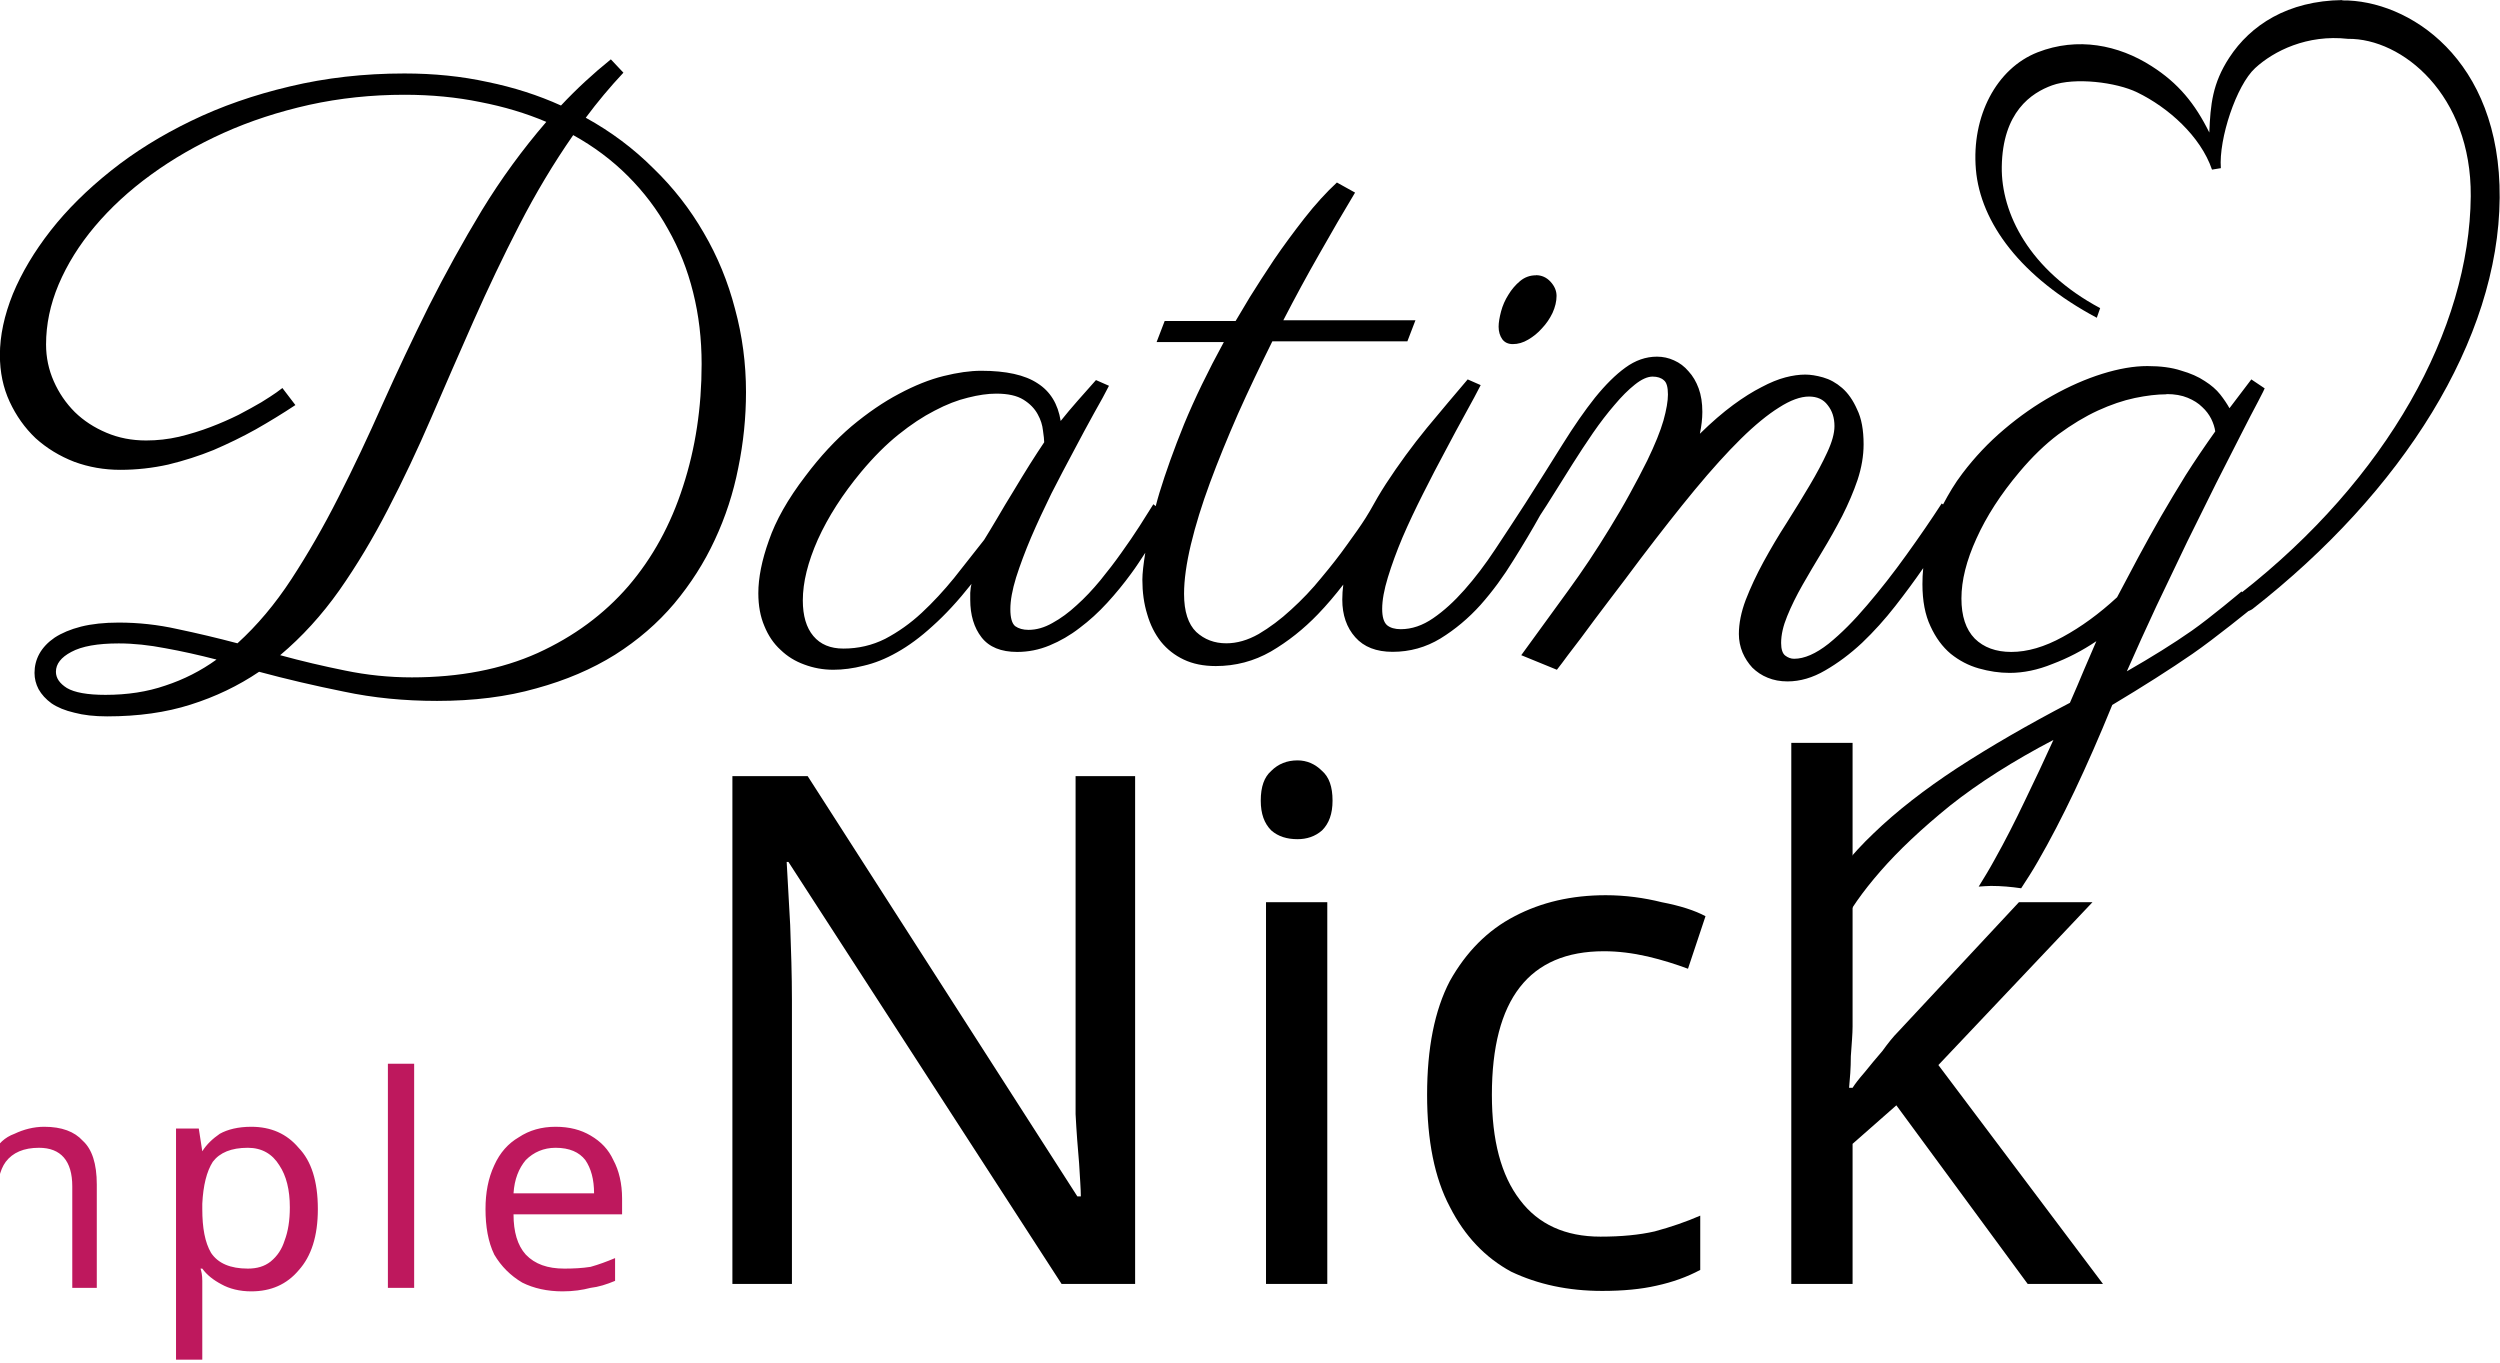
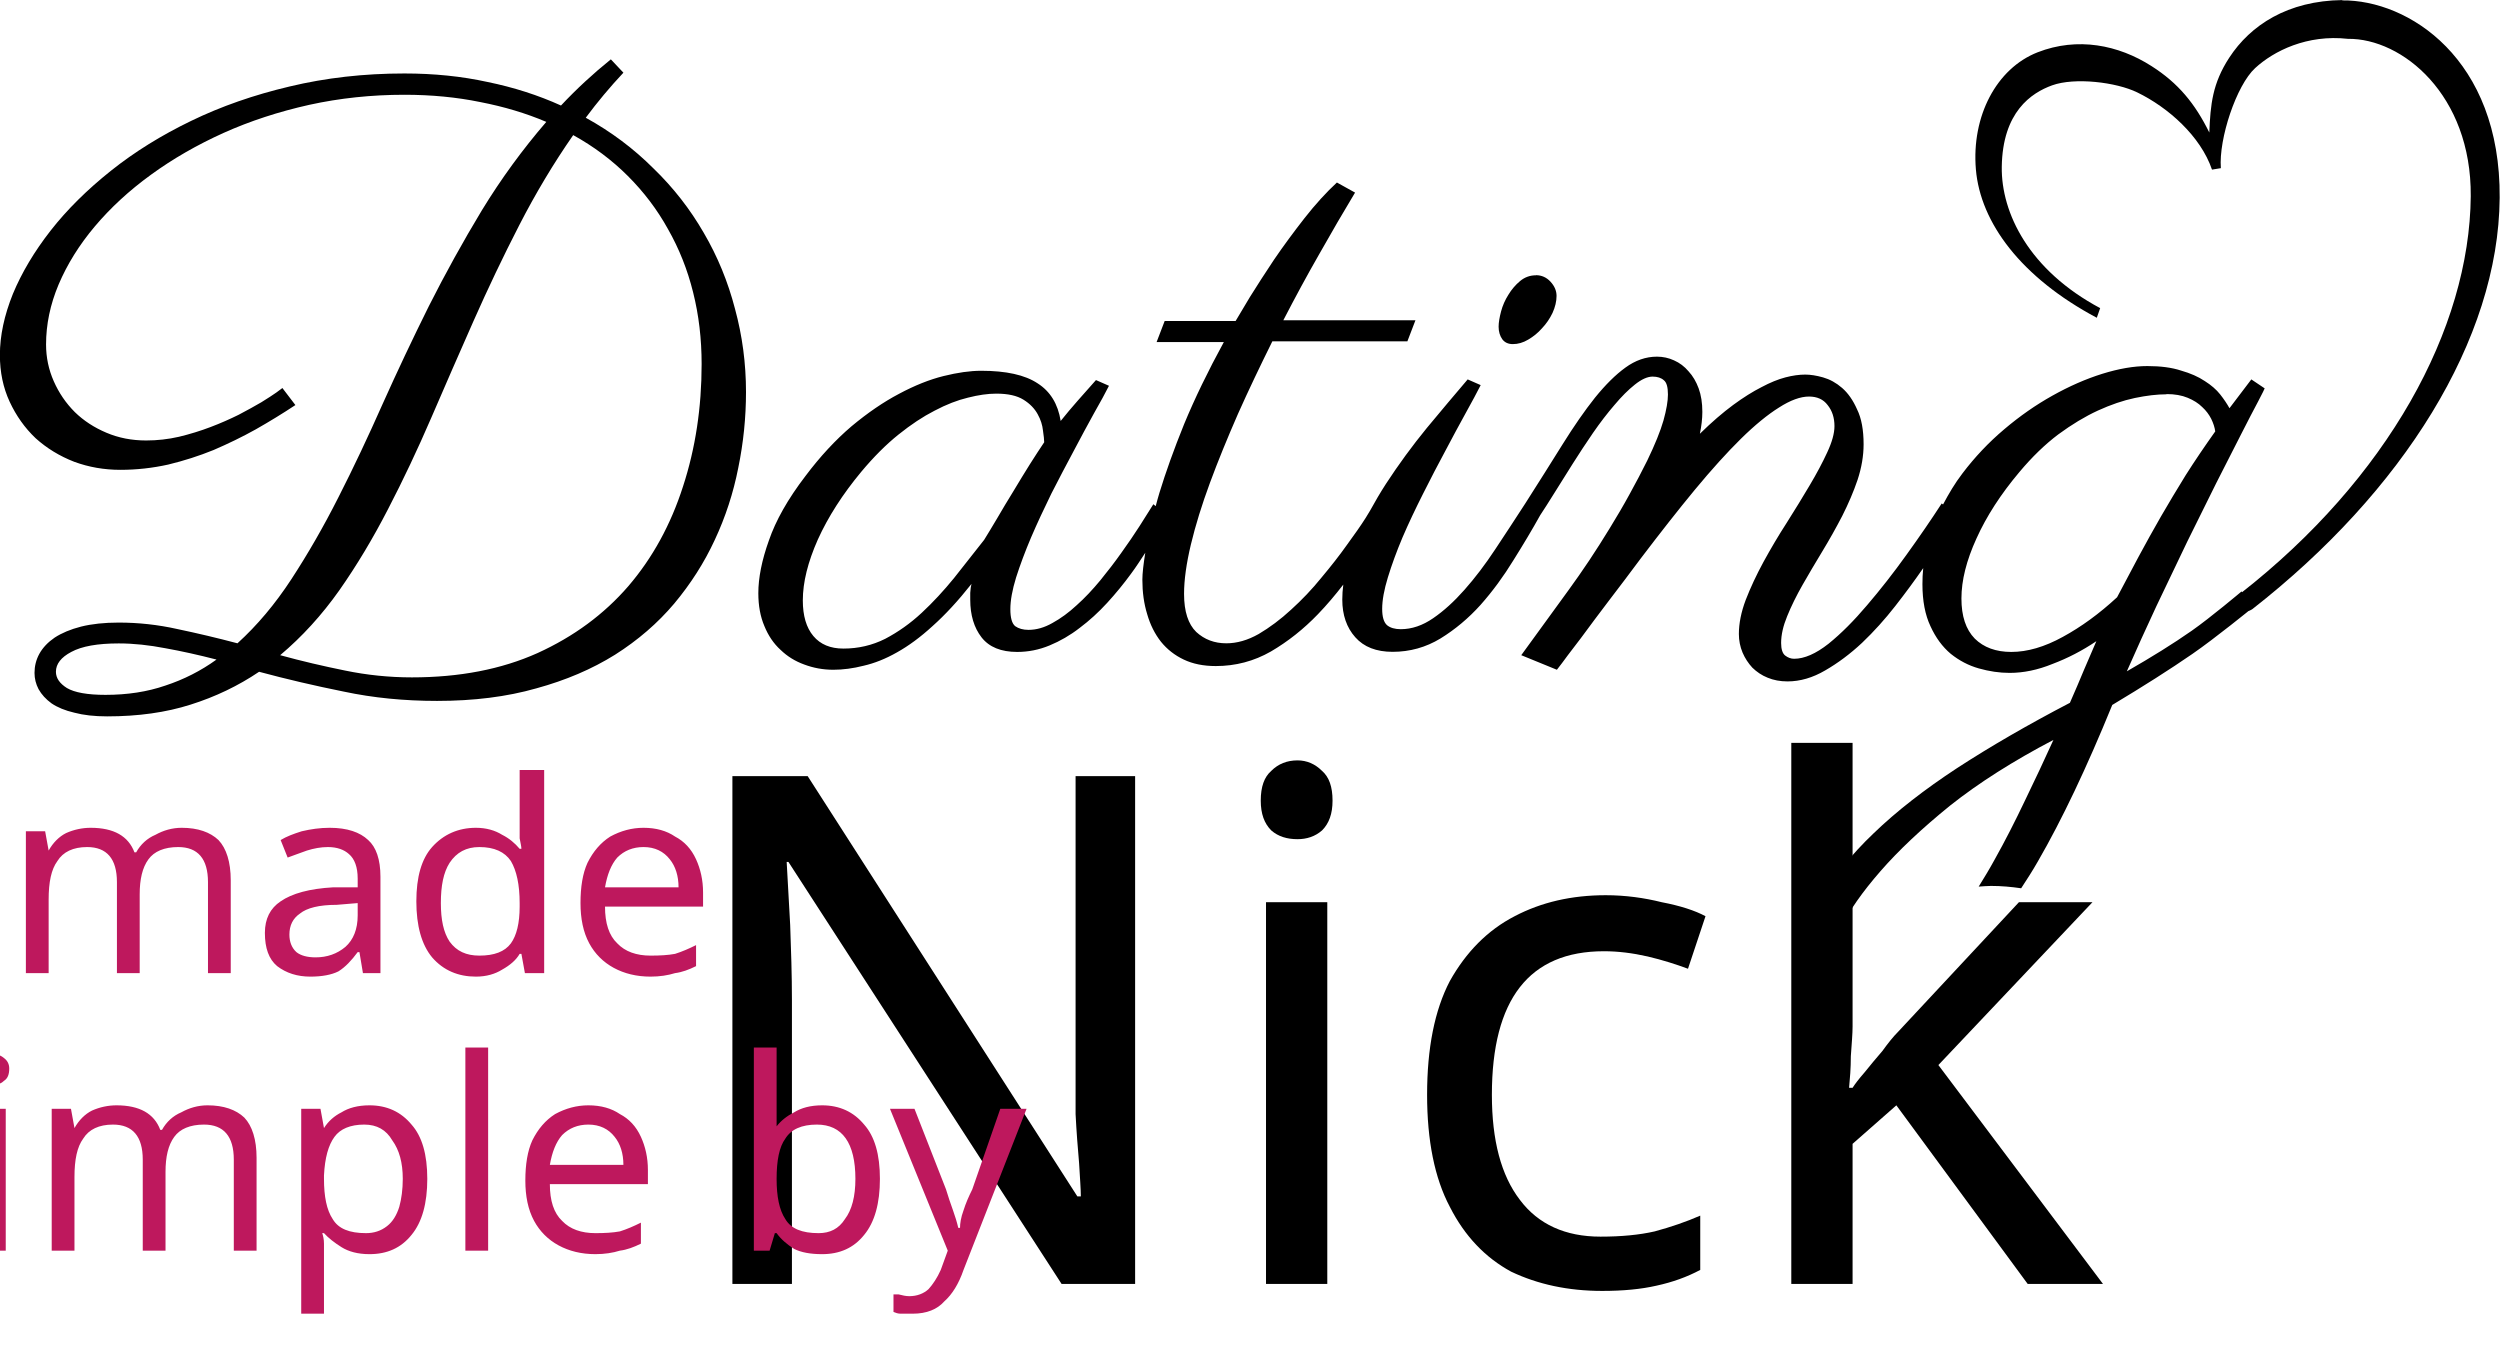
<svg xmlns="http://www.w3.org/2000/svg" width="84.318" height="45.941" viewBox="0 0 22.309 12.155" version="1.1" id="svg1">
  <defs id="defs1" />
  <g id="layer1" transform="translate(-59.52298,-96.39443)">
    <text xml:space="preserve" style="font-style:normal;font-variant:normal;font-weight:100;font-stretch:normal;font-size:6.35px;font-family:Urbanist;-inkscape-font-specification:'Urbanist Thin';text-align:center;writing-mode:lr-tb;direction:ltr;text-anchor:middle;fill:#000000;fill-opacity:1;stroke:none;stroke-width:0.205;stroke-miterlimit:4.5;paint-order:markers stroke fill" x="76.028" y="107.85" id="text1">
      <tspan id="tspan1" style="font-style:normal;font-variant:normal;font-weight:500;font-stretch:normal;font-size:6.35px;font-family:Urbanist;-inkscape-font-specification:'Urbanist Medium';fill:#000000;fill-opacity:1;stroke:none;stroke-width:0.205" x="76.028" y="107.85">Nick</tspan>
    </text>
    <path id="path8" style="-inkscape-font-specification:Parisienne;fill:#000000;fill-opacity:1;stroke:none;stroke-miterlimit:4.5;paint-order:markers stroke fill" d="m 64.974,96.924 c -0.159,0.128 -0.307,0.265 -0.445,0.412 -0.203,-0.092 -0.421,-0.162 -0.655,-0.21 -0.232,-0.051 -0.479,-0.076 -0.742,-0.076 -0.362,0 -0.703,0.039 -1.024,0.116 -0.318,0.075 -0.611,0.177 -0.879,0.307 -0.265,0.128 -0.504,0.276 -0.716,0.445 -0.212,0.169 -0.392,0.347 -0.539,0.535 -0.145,0.186 -0.257,0.374 -0.336,0.564 -0.077,0.191 -0.116,0.373 -0.116,0.546 0,0.152 0.029,0.291 0.087,0.416 0.058,0.125 0.135,0.234 0.232,0.326 0.099,0.089 0.213,0.159 0.344,0.21 0.13,0.048 0.268,0.072 0.412,0.072 0.145,0 0.287,-0.016 0.427,-0.047 0.14,-0.034 0.275,-0.077 0.405,-0.13 0.13,-0.056 0.256,-0.117 0.376,-0.184 0.123,-0.07 0.241,-0.142 0.354,-0.217 l -0.116,-0.152 c -0.002,0.002 -0.021,0.016 -0.054,0.04 -0.031,0.022 -0.076,0.051 -0.134,0.087 -0.058,0.034 -0.125,0.071 -0.203,0.112 -0.077,0.038 -0.16,0.075 -0.25,0.109 -0.089,0.034 -0.183,0.063 -0.282,0.087 -0.096,0.022 -0.194,0.033 -0.293,0.033 -0.128,0 -0.246,-0.023 -0.354,-0.069 -0.109,-0.046 -0.203,-0.107 -0.282,-0.184 -0.08,-0.08 -0.142,-0.171 -0.188,-0.275 -0.046,-0.104 -0.069,-0.213 -0.069,-0.329 0,-0.178 0.037,-0.357 0.112,-0.535 0.077,-0.181 0.184,-0.353 0.322,-0.517 0.14,-0.166 0.307,-0.321 0.503,-0.463 0.195,-0.142 0.411,-0.266 0.648,-0.373 0.236,-0.106 0.491,-0.189 0.763,-0.25 0.273,-0.06 0.556,-0.09 0.85,-0.09 0.241,0 0.467,0.022 0.676,0.065 0.212,0.041 0.409,0.1 0.59,0.177 -0.212,0.246 -0.404,0.509 -0.575,0.789 -0.169,0.28 -0.327,0.566 -0.474,0.857 -0.145,0.292 -0.282,0.582 -0.412,0.872 -0.128,0.289 -0.259,0.567 -0.394,0.832 -0.133,0.263 -0.273,0.506 -0.42,0.731 -0.145,0.222 -0.305,0.412 -0.481,0.572 -0.181,-0.048 -0.359,-0.09 -0.535,-0.127 -0.174,-0.039 -0.348,-0.058 -0.525,-0.058 -0.128,0 -0.24,0.012 -0.336,0.036 -0.094,0.024 -0.172,0.057 -0.235,0.098 -0.06,0.041 -0.106,0.089 -0.137,0.145 -0.029,0.053 -0.043,0.11 -0.043,0.17 0,0.051 0.012,0.099 0.036,0.145 0.027,0.048 0.065,0.09 0.116,0.127 0.053,0.036 0.121,0.064 0.203,0.083 0.082,0.022 0.18,0.033 0.293,0.033 0.277,0 0.526,-0.035 0.745,-0.105 0.222,-0.07 0.426,-0.168 0.611,-0.293 0.241,0.065 0.493,0.124 0.756,0.177 0.263,0.056 0.54,0.083 0.832,0.083 0.328,0 0.623,-0.037 0.886,-0.112 0.263,-0.072 0.497,-0.172 0.702,-0.3 0.205,-0.13 0.381,-0.282 0.528,-0.456 0.147,-0.176 0.268,-0.365 0.362,-0.568 0.096,-0.205 0.166,-0.42 0.21,-0.644 0.046,-0.224 0.069,-0.45 0.069,-0.676 0,-0.256 -0.033,-0.503 -0.098,-0.742 C 66.019,98.908 65.926,98.682 65.803,98.472 65.682,98.262 65.533,98.07 65.354,97.897 65.178,97.721 64.977,97.57 64.75,97.445 c 0.104,-0.14 0.216,-0.274 0.336,-0.402 z m -0.336,0.676 c 0.183,0.101 0.346,0.223 0.488,0.365 0.142,0.142 0.262,0.3 0.358,0.474 0.099,0.174 0.174,0.362 0.224,0.564 0.051,0.203 0.076,0.416 0.076,0.64 0,0.388 -0.055,0.752 -0.166,1.092 -0.109,0.34 -0.271,0.637 -0.488,0.89 -0.217,0.251 -0.487,0.45 -0.81,0.597 -0.323,0.145 -0.697,0.217 -1.121,0.217 -0.205,0 -0.404,-0.021 -0.597,-0.061 -0.193,-0.039 -0.386,-0.084 -0.579,-0.137 0.195,-0.164 0.371,-0.357 0.528,-0.579 0.157,-0.224 0.301,-0.465 0.434,-0.723 0.135,-0.26 0.264,-0.533 0.387,-0.818 0.123,-0.285 0.248,-0.572 0.376,-0.861 0.128,-0.289 0.264,-0.575 0.409,-0.857 0.145,-0.282 0.305,-0.55 0.481,-0.803 z m 6.815,0.423 c -0.094,0.087 -0.191,0.193 -0.289,0.318 -0.096,0.123 -0.187,0.246 -0.271,0.369 -0.082,0.123 -0.154,0.235 -0.217,0.336 -0.06,0.101 -0.102,0.172 -0.127,0.213 h -0.633 l -0.072,0.188 h 0.6 c -0.142,0.26 -0.26,0.504 -0.354,0.731 -0.092,0.227 -0.165,0.432 -0.221,0.615 -0.013,0.042 -0.022,0.078 -0.033,0.118 l -0.021,-0.017 c -0.034,0.053 -0.075,0.118 -0.123,0.195 -0.048,0.075 -0.102,0.154 -0.163,0.239 -0.058,0.082 -0.121,0.164 -0.188,0.246 -0.068,0.082 -0.137,0.156 -0.21,0.221 -0.07,0.065 -0.142,0.118 -0.217,0.159 -0.072,0.041 -0.143,0.061 -0.213,0.061 -0.048,0 -0.088,-0.011 -0.119,-0.033 -0.029,-0.024 -0.043,-0.075 -0.043,-0.152 0,-0.077 0.017,-0.171 0.051,-0.282 0.036,-0.113 0.081,-0.233 0.134,-0.358 0.055,-0.128 0.116,-0.258 0.181,-0.391 0.068,-0.133 0.134,-0.259 0.199,-0.38 0.065,-0.123 0.125,-0.235 0.181,-0.336 0.058,-0.101 0.102,-0.183 0.134,-0.246 l -0.116,-0.051 c -0.055,0.063 -0.11,0.124 -0.163,0.184 -0.053,0.06 -0.104,0.121 -0.152,0.181 -0.024,-0.152 -0.093,-0.264 -0.206,-0.336 -0.113,-0.075 -0.281,-0.112 -0.503,-0.112 -0.099,0 -0.211,0.016 -0.336,0.047 -0.125,0.031 -0.258,0.084 -0.398,0.159 -0.137,0.072 -0.279,0.169 -0.423,0.289 -0.142,0.121 -0.28,0.269 -0.412,0.445 -0.157,0.205 -0.265,0.397 -0.326,0.575 -0.063,0.176 -0.094,0.333 -0.094,0.47 0,0.111 0.018,0.209 0.054,0.293 0.034,0.084 0.082,0.156 0.145,0.213 0.06,0.058 0.13,0.101 0.21,0.13 0.082,0.031 0.169,0.047 0.26,0.047 0.087,0 0.177,-0.012 0.271,-0.036 0.096,-0.022 0.195,-0.061 0.297,-0.119 0.104,-0.058 0.21,-0.136 0.318,-0.235 0.111,-0.099 0.227,-0.224 0.347,-0.376 -0.005,0.019 -0.009,0.046 -0.011,0.08 v 0.061 c 0,0.137 0.034,0.25 0.101,0.336 0.068,0.087 0.174,0.13 0.318,0.13 0.099,0 0.195,-0.019 0.289,-0.058 0.094,-0.039 0.183,-0.09 0.268,-0.156 0.087,-0.065 0.169,-0.14 0.246,-0.224 0.077,-0.084 0.148,-0.171 0.213,-0.26 0.047,-0.063 0.086,-0.125 0.127,-0.187 -0.016,0.099 -0.026,0.183 -0.026,0.241 0,0.111 0.014,0.213 0.043,0.307 0.027,0.094 0.068,0.176 0.123,0.246 0.055,0.068 0.123,0.121 0.203,0.159 0.082,0.039 0.177,0.058 0.286,0.058 0.176,0 0.34,-0.043 0.492,-0.13 0.152,-0.089 0.292,-0.2 0.42,-0.333 0.08,-0.083 0.155,-0.172 0.226,-0.264 -0.006,0.045 -0.009,0.09 -0.009,0.134 0,0.137 0.039,0.25 0.116,0.336 0.077,0.087 0.188,0.13 0.333,0.13 0.154,0 0.297,-0.04 0.427,-0.119 0.13,-0.08 0.25,-0.18 0.358,-0.3 0.109,-0.123 0.206,-0.256 0.293,-0.398 0.089,-0.142 0.169,-0.276 0.239,-0.402 0.034,-0.051 0.076,-0.117 0.127,-0.199 0.051,-0.082 0.105,-0.169 0.163,-0.26 0.058,-0.092 0.118,-0.183 0.181,-0.275 0.065,-0.094 0.129,-0.177 0.192,-0.25 0.063,-0.075 0.123,-0.135 0.181,-0.181 0.06,-0.048 0.113,-0.072 0.159,-0.072 0.043,0 0.077,0.011 0.101,0.033 0.024,0.019 0.036,0.061 0.036,0.127 0,0.058 -0.013,0.135 -0.04,0.232 -0.027,0.094 -0.075,0.213 -0.145,0.358 -0.048,0.097 -0.1,0.195 -0.156,0.297 -0.055,0.101 -0.115,0.203 -0.177,0.304 -0.06,0.099 -0.122,0.195 -0.184,0.289 -0.063,0.094 -0.124,0.182 -0.184,0.264 l -0.423,0.582 0.318,0.13 c 0.029,-0.036 0.061,-0.08 0.098,-0.13 0.036,-0.048 0.075,-0.099 0.116,-0.152 0.041,-0.056 0.082,-0.111 0.123,-0.166 0.041,-0.055 0.082,-0.11 0.123,-0.163 0.094,-0.123 0.191,-0.251 0.289,-0.383 0.174,-0.229 0.334,-0.433 0.481,-0.611 0.15,-0.181 0.287,-0.333 0.412,-0.456 0.125,-0.123 0.239,-0.216 0.34,-0.279 0.101,-0.065 0.191,-0.098 0.268,-0.098 0.072,0 0.128,0.025 0.166,0.076 0.041,0.051 0.061,0.113 0.061,0.188 0,0.065 -0.022,0.143 -0.065,0.235 -0.041,0.089 -0.093,0.187 -0.156,0.293 -0.063,0.106 -0.131,0.218 -0.206,0.336 -0.075,0.116 -0.143,0.232 -0.206,0.347 -0.063,0.116 -0.116,0.229 -0.159,0.34 -0.041,0.109 -0.061,0.21 -0.061,0.304 0,0.058 0.011,0.113 0.033,0.166 0.022,0.051 0.051,0.095 0.087,0.134 0.039,0.038 0.084,0.069 0.137,0.09 0.053,0.022 0.112,0.033 0.177,0.033 0.113,0 0.225,-0.033 0.336,-0.098 0.113,-0.065 0.223,-0.147 0.329,-0.246 0.106,-0.101 0.205,-0.211 0.297,-0.329 0.093,-0.119 0.175,-0.231 0.249,-0.338 -0.005,0.047 -0.007,0.095 -0.007,0.143 0,0.15 0.024,0.275 0.072,0.376 0.046,0.101 0.106,0.183 0.181,0.246 0.075,0.06 0.158,0.104 0.25,0.13 0.092,0.026 0.183,0.04 0.275,0.04 0.123,0 0.251,-0.026 0.383,-0.08 0.135,-0.051 0.265,-0.118 0.391,-0.203 -0.034,0.077 -0.07,0.162 -0.109,0.253 -0.039,0.094 -0.081,0.193 -0.127,0.297 -0.374,0.195 -0.709,0.389 -1.006,0.582 -0.294,0.193 -0.543,0.387 -0.745,0.582 -0.205,0.195 -0.361,0.392 -0.467,0.59 -0.109,0.198 -0.163,0.398 -0.163,0.6 0,0.106 0.018,0.193 0.054,0.26 0.002,0.003 0.004,0.005 0.005,0.008 0.05,-0.093 0.106,-0.181 0.169,-0.264 -6.2e-5,-0.003 -0.001,-0.005 -0.001,-0.008 0,-0.08 0.037,-0.194 0.112,-0.344 0.072,-0.15 0.189,-0.317 0.351,-0.503 0.162,-0.186 0.369,-0.381 0.622,-0.586 0.256,-0.203 0.563,-0.398 0.922,-0.586 -0.08,0.176 -0.164,0.356 -0.253,0.539 -0.087,0.183 -0.178,0.362 -0.275,0.535 -0.046,0.084 -0.092,0.159 -0.139,0.235 0.036,-0.002 0.073,-0.006 0.11,-0.006 0.091,0 0.18,0.008 0.269,0.021 0.05,-0.077 0.1,-0.153 0.151,-0.243 0.212,-0.367 0.433,-0.831 0.662,-1.393 0.277,-0.166 0.516,-0.318 0.716,-0.456 0.203,-0.14 0.528,-0.405 0.528,-0.405 l -0.09,-0.152 c 0,0 -0.279,0.235 -0.445,0.351 -0.166,0.116 -0.359,0.236 -0.579,0.362 0.084,-0.191 0.172,-0.385 0.264,-0.582 0.094,-0.198 0.186,-0.389 0.275,-0.575 0.092,-0.186 0.178,-0.361 0.26,-0.525 0.084,-0.166 0.158,-0.311 0.221,-0.434 0.063,-0.123 0.113,-0.221 0.152,-0.293 0.039,-0.075 0.058,-0.113 0.058,-0.116 l -0.119,-0.08 -0.195,0.257 c -0.022,-0.039 -0.049,-0.08 -0.083,-0.123 -0.034,-0.043 -0.08,-0.083 -0.137,-0.119 -0.058,-0.039 -0.129,-0.07 -0.213,-0.094 -0.082,-0.027 -0.182,-0.04 -0.3,-0.04 -0.121,0 -0.254,0.023 -0.402,0.069 -0.147,0.046 -0.295,0.111 -0.445,0.195 -0.147,0.082 -0.291,0.182 -0.43,0.3 -0.14,0.118 -0.264,0.25 -0.373,0.394 -0.067,0.087 -0.122,0.181 -0.173,0.277 l -0.012,-0.009 c -0.094,0.145 -0.199,0.298 -0.315,0.459 -0.116,0.162 -0.233,0.311 -0.351,0.449 -0.116,0.137 -0.23,0.252 -0.344,0.344 -0.113,0.089 -0.216,0.134 -0.307,0.134 -0.029,0 -0.055,-0.01 -0.08,-0.029 -0.024,-0.019 -0.036,-0.057 -0.036,-0.112 0,-0.072 0.018,-0.152 0.054,-0.239 0.036,-0.089 0.082,-0.182 0.137,-0.279 0.055,-0.097 0.115,-0.197 0.177,-0.3 0.063,-0.104 0.122,-0.209 0.177,-0.315 0.055,-0.109 0.101,-0.216 0.137,-0.322 0.036,-0.109 0.054,-0.215 0.054,-0.318 0,-0.128 -0.019,-0.232 -0.058,-0.311 -0.036,-0.082 -0.081,-0.146 -0.134,-0.192 -0.053,-0.046 -0.11,-0.077 -0.17,-0.094 -0.06,-0.017 -0.113,-0.025 -0.159,-0.025 -0.053,0 -0.112,0.008 -0.177,0.025 -0.065,0.017 -0.136,0.046 -0.213,0.087 -0.077,0.039 -0.162,0.092 -0.253,0.159 -0.092,0.068 -0.191,0.153 -0.297,0.257 0.014,-0.068 0.022,-0.133 0.022,-0.195 0,-0.08 -0.011,-0.15 -0.033,-0.21 -0.022,-0.06 -0.052,-0.111 -0.09,-0.152 -0.036,-0.043 -0.08,-0.076 -0.13,-0.098 -0.048,-0.022 -0.099,-0.033 -0.152,-0.033 -0.099,0 -0.193,0.033 -0.282,0.098 -0.087,0.063 -0.177,0.152 -0.271,0.268 -0.092,0.116 -0.188,0.254 -0.289,0.416 -0.099,0.159 -0.21,0.335 -0.333,0.528 -0.089,0.137 -0.178,0.274 -0.268,0.409 -0.089,0.135 -0.181,0.256 -0.275,0.362 -0.092,0.104 -0.184,0.188 -0.279,0.253 -0.094,0.065 -0.191,0.098 -0.289,0.098 -0.053,0 -0.094,-0.012 -0.123,-0.036 -0.029,-0.026 -0.043,-0.075 -0.043,-0.145 0,-0.077 0.017,-0.171 0.051,-0.282 0.034,-0.111 0.077,-0.229 0.13,-0.355 0.055,-0.128 0.117,-0.258 0.184,-0.391 0.068,-0.135 0.134,-0.263 0.199,-0.383 0.065,-0.123 0.125,-0.235 0.181,-0.336 0.058,-0.104 0.102,-0.187 0.134,-0.25 l -0.116,-0.051 c -0.111,0.13 -0.233,0.275 -0.365,0.434 -0.13,0.159 -0.252,0.326 -0.365,0.499 -0.051,0.079 -0.097,0.158 -0.141,0.238 -0.013,0.022 -0.018,0.031 -0.04,0.066 -0.043,0.068 -0.099,0.147 -0.166,0.239 -0.065,0.092 -0.141,0.189 -0.228,0.293 -0.084,0.104 -0.175,0.199 -0.271,0.286 -0.094,0.087 -0.191,0.159 -0.289,0.217 -0.099,0.056 -0.195,0.083 -0.289,0.083 -0.106,0 -0.195,-0.034 -0.268,-0.101 -0.072,-0.07 -0.109,-0.183 -0.109,-0.34 0,-0.125 0.021,-0.273 0.061,-0.441 0.041,-0.171 0.098,-0.355 0.17,-0.55 0.072,-0.195 0.156,-0.4 0.25,-0.615 0.096,-0.215 0.199,-0.43 0.307,-0.648 h 1.205 l 0.072,-0.188 h -1.179 c 0.106,-0.205 0.213,-0.403 0.322,-0.593 0.109,-0.193 0.215,-0.375 0.318,-0.546 z m 1.776,0.828 c -0.053,0 -0.1,0.017 -0.141,0.051 -0.041,0.034 -0.076,0.075 -0.105,0.123 -0.029,0.046 -0.051,0.095 -0.065,0.148 -0.014,0.053 -0.022,0.099 -0.022,0.137 0,0.043 0.011,0.081 0.033,0.112 0.022,0.029 0.053,0.043 0.094,0.043 0.046,0 0.092,-0.013 0.137,-0.04 0.046,-0.027 0.087,-0.06 0.123,-0.101 0.039,-0.041 0.07,-0.087 0.094,-0.137 0.024,-0.053 0.036,-0.104 0.036,-0.152 0,-0.046 -0.018,-0.088 -0.054,-0.127 -0.036,-0.039 -0.08,-0.058 -0.13,-0.058 z m -4.815,1.056 c 0.104,0 0.184,0.018 0.242,0.054 0.058,0.036 0.1,0.08 0.127,0.13 0.027,0.048 0.042,0.097 0.047,0.145 0.007,0.048 0.011,0.083 0.011,0.105 -0.036,0.053 -0.078,0.118 -0.127,0.195 -0.048,0.077 -0.098,0.158 -0.148,0.242 -0.051,0.082 -0.099,0.163 -0.145,0.242 -0.046,0.077 -0.084,0.141 -0.116,0.192 -0.087,0.111 -0.176,0.224 -0.268,0.34 -0.092,0.113 -0.188,0.217 -0.289,0.311 -0.101,0.094 -0.21,0.171 -0.326,0.232 -0.116,0.058 -0.24,0.087 -0.373,0.087 -0.116,0 -0.205,-0.037 -0.268,-0.112 -0.063,-0.075 -0.094,-0.181 -0.094,-0.318 0,-0.162 0.045,-0.342 0.134,-0.543 0.092,-0.203 0.221,-0.404 0.387,-0.604 0.111,-0.133 0.222,-0.244 0.333,-0.333 0.111,-0.089 0.218,-0.16 0.322,-0.213 0.106,-0.056 0.205,-0.094 0.297,-0.116 0.094,-0.024 0.178,-0.036 0.253,-0.036 z m 10.443,0.004 c 0.072,0 0.135,0.011 0.188,0.033 0.053,0.022 0.096,0.049 0.13,0.083 0.034,0.031 0.06,0.066 0.08,0.105 0.019,0.039 0.031,0.076 0.036,0.112 -0.096,0.135 -0.184,0.265 -0.264,0.391 -0.077,0.125 -0.151,0.248 -0.221,0.369 -0.068,0.118 -0.134,0.238 -0.199,0.358 -0.063,0.118 -0.127,0.239 -0.192,0.362 -0.159,0.147 -0.321,0.265 -0.485,0.354 -0.162,0.089 -0.315,0.134 -0.459,0.134 -0.137,0 -0.246,-0.04 -0.326,-0.119 -0.08,-0.082 -0.119,-0.201 -0.119,-0.358 0,-0.162 0.045,-0.34 0.134,-0.535 0.089,-0.198 0.217,-0.396 0.383,-0.593 0.113,-0.135 0.229,-0.247 0.347,-0.336 0.121,-0.089 0.239,-0.16 0.354,-0.213 0.116,-0.053 0.225,-0.09 0.329,-0.112 0.106,-0.022 0.2,-0.033 0.282,-0.033 z M 60.583,102.136 c 0.133,0 0.271,0.015 0.416,0.043 0.145,0.026 0.297,0.06 0.456,0.101 -0.14,0.101 -0.292,0.178 -0.456,0.232 -0.162,0.056 -0.34,0.083 -0.535,0.083 -0.162,0 -0.276,-0.021 -0.344,-0.061 -0.065,-0.041 -0.098,-0.089 -0.098,-0.145 0,-0.07 0.046,-0.129 0.137,-0.177 0.094,-0.051 0.235,-0.076 0.423,-0.076 z" />
-     <text xml:space="preserve" style="font-style:normal;font-variant:normal;font-weight:500;font-stretch:normal;font-size:2.646px;font-family:Urbanist;-inkscape-font-specification:'Urbanist Medium';text-align:center;letter-spacing:0.265px;writing-mode:lr-tb;direction:ltr;text-anchor:middle;fill:#be185d;fill-opacity:1;stroke:none;stroke-width:0.205;stroke-miterlimit:4.5;paint-order:markers stroke fill" x="69.443" y="104.581" id="text3">
-       <tspan id="tspan3" style="font-style:normal;font-variant:normal;font-weight:300;font-stretch:normal;font-size:2.646px;font-family:Urbanist;-inkscape-font-specification:'Urbanist Light';text-align:end;letter-spacing:0.265px;text-anchor:end;fill:#be185d;fill-opacity:1;stroke:none;stroke-width:0.205" x="69.443" y="104.581" dy="1.14">mad<tspan style="font-size:2.646px;letter-spacing:0px;fill:#be185d;fill-opacity:1" id="tspan2">e</tspan>
-       </tspan>
-       <tspan style="font-style:normal;font-variant:normal;font-weight:300;font-stretch:normal;font-size:2.646px;font-family:Urbanist;-inkscape-font-specification:'Urbanist Light';text-align:end;letter-spacing:0.265px;text-anchor:end;fill:#be185d;fill-opacity:1;stroke:none;stroke-width:0.205" x="69.708" y="107.888" id="tspan4">simple</tspan>
+     <text xml:space="preserve" style="font-style:normal;font-variant:normal;font-weight:500;font-stretch:normal;font-size:2.381px;font-family:Urbanist;-inkscape-font-specification:'Urbanist Medium';text-align:center;letter-spacing:0px;writing-mode:lr-tb;direction:ltr;text-anchor:middle;fill:#be185d;fill-opacity:1;stroke:none;stroke-width:0.205;stroke-miterlimit:4.5;paint-order:markers stroke fill" x="64.902" y="104.581" id="text3">
+       <tspan id="tspan3" style="font-style:normal;font-variant:normal;font-weight:300;font-stretch:normal;font-size:2.381px;font-family:Urbanist;-inkscape-font-specification:'Urbanist Light';text-align:center;letter-spacing:0px;text-anchor:middle;fill:#be185d;fill-opacity:1;stroke:none;stroke-width:0.205" x="64.902" y="104.581" dy="0.5">made</tspan>
+       <tspan style="font-style:normal;font-variant:normal;font-weight:300;font-stretch:normal;font-size:2.381px;font-family:Urbanist;-inkscape-font-specification:'Urbanist Light';text-align:center;letter-spacing:0px;text-anchor:middle;fill:#be185d;fill-opacity:1;stroke:none;stroke-width:0.205" x="64.902" y="107.557" id="tspan4">simple by</tspan>
    </text>
-     <path style="stroke-linecap:round;stroke-linejoin:round;stroke-miterlimit:4.5;paint-order:markers stroke fill" d="m 80.426,96.395 c -0.489,0.006 -0.821,0.224 -1.01,0.514 -0.15,0.23 -0.168,0.418 -0.178,0.668 -0.128,-0.259 -0.277,-0.441 -0.516,-0.593 -0.295,-0.189 -0.66,-0.262 -1.016,-0.123 -0.368,0.144 -0.591,0.571 -0.551,1.045 0.04,0.474 0.402,0.964 1.079,1.324 l 0.03,-0.086 c -0.634,-0.338 -0.884,-0.849 -0.878,-1.261 0.007,-0.49 0.264,-0.66 0.449,-0.727 0.201,-0.073 0.572,-0.029 0.76,0.063 0.276,0.134 0.565,0.39 0.667,0.689 l 0.079,-0.013 c -0.02,-0.263 0.139,-0.74 0.306,-0.893 0.166,-0.153 0.464,-0.302 0.828,-0.261 0.483,-0.006 1.103,0.498 1.096,1.404 -0.01,1.186 -0.743,2.52 -2.056,3.546 -0.038,0.03 -0.044,0.085 -0.014,0.123 0.029,0.037 0.083,0.044 0.121,0.016 1.342,-1.049 2.197,-2.405 2.207,-3.67 0.01,-1.245 -0.818,-1.769 -1.406,-1.762 z" id="path1" />
+     <path style="stroke-linecap:round;stroke-linejoin:round;stroke-miterlimit:4.5;paint-order:markers stroke fill;fill:#000000;fill-opacity:1" d="m 80.426,96.395 c -0.489,0.006 -0.821,0.224 -1.01,0.514 -0.15,0.23 -0.168,0.418 -0.178,0.668 -0.128,-0.259 -0.277,-0.441 -0.516,-0.593 -0.295,-0.189 -0.66,-0.262 -1.016,-0.123 -0.368,0.144 -0.591,0.571 -0.551,1.045 0.04,0.474 0.402,0.964 1.079,1.324 l 0.03,-0.086 c -0.634,-0.338 -0.884,-0.849 -0.878,-1.261 0.007,-0.49 0.264,-0.66 0.449,-0.727 0.201,-0.073 0.572,-0.029 0.76,0.063 0.276,0.134 0.565,0.39 0.667,0.689 l 0.079,-0.013 c -0.02,-0.263 0.139,-0.74 0.306,-0.893 0.166,-0.153 0.464,-0.302 0.828,-0.261 0.483,-0.006 1.103,0.498 1.096,1.404 -0.01,1.186 -0.743,2.52 -2.056,3.546 -0.038,0.03 -0.044,0.085 -0.014,0.123 0.029,0.037 0.083,0.044 0.121,0.016 1.342,-1.049 2.197,-2.405 2.207,-3.67 0.01,-1.245 -0.818,-1.769 -1.406,-1.762 z" id="path1" />
  </g>
</svg>
